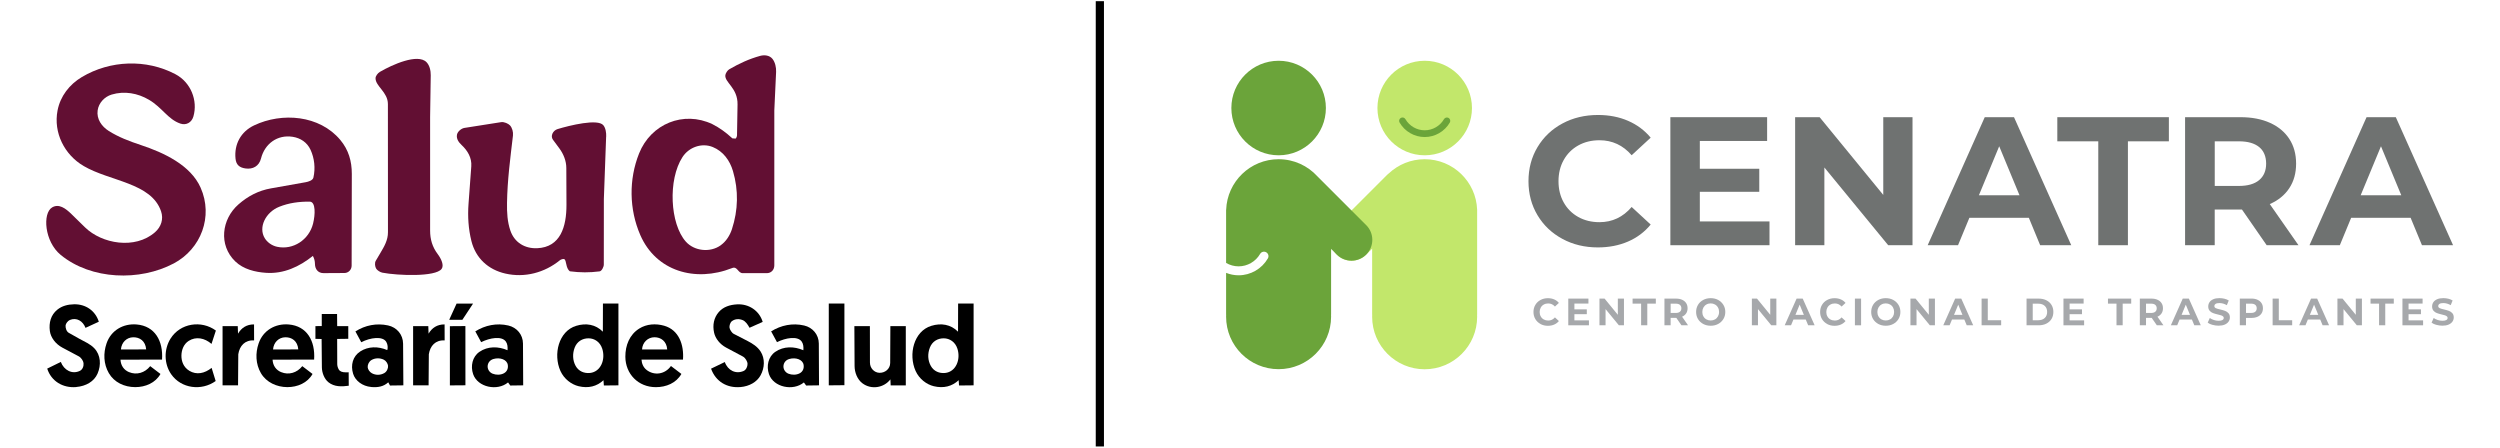
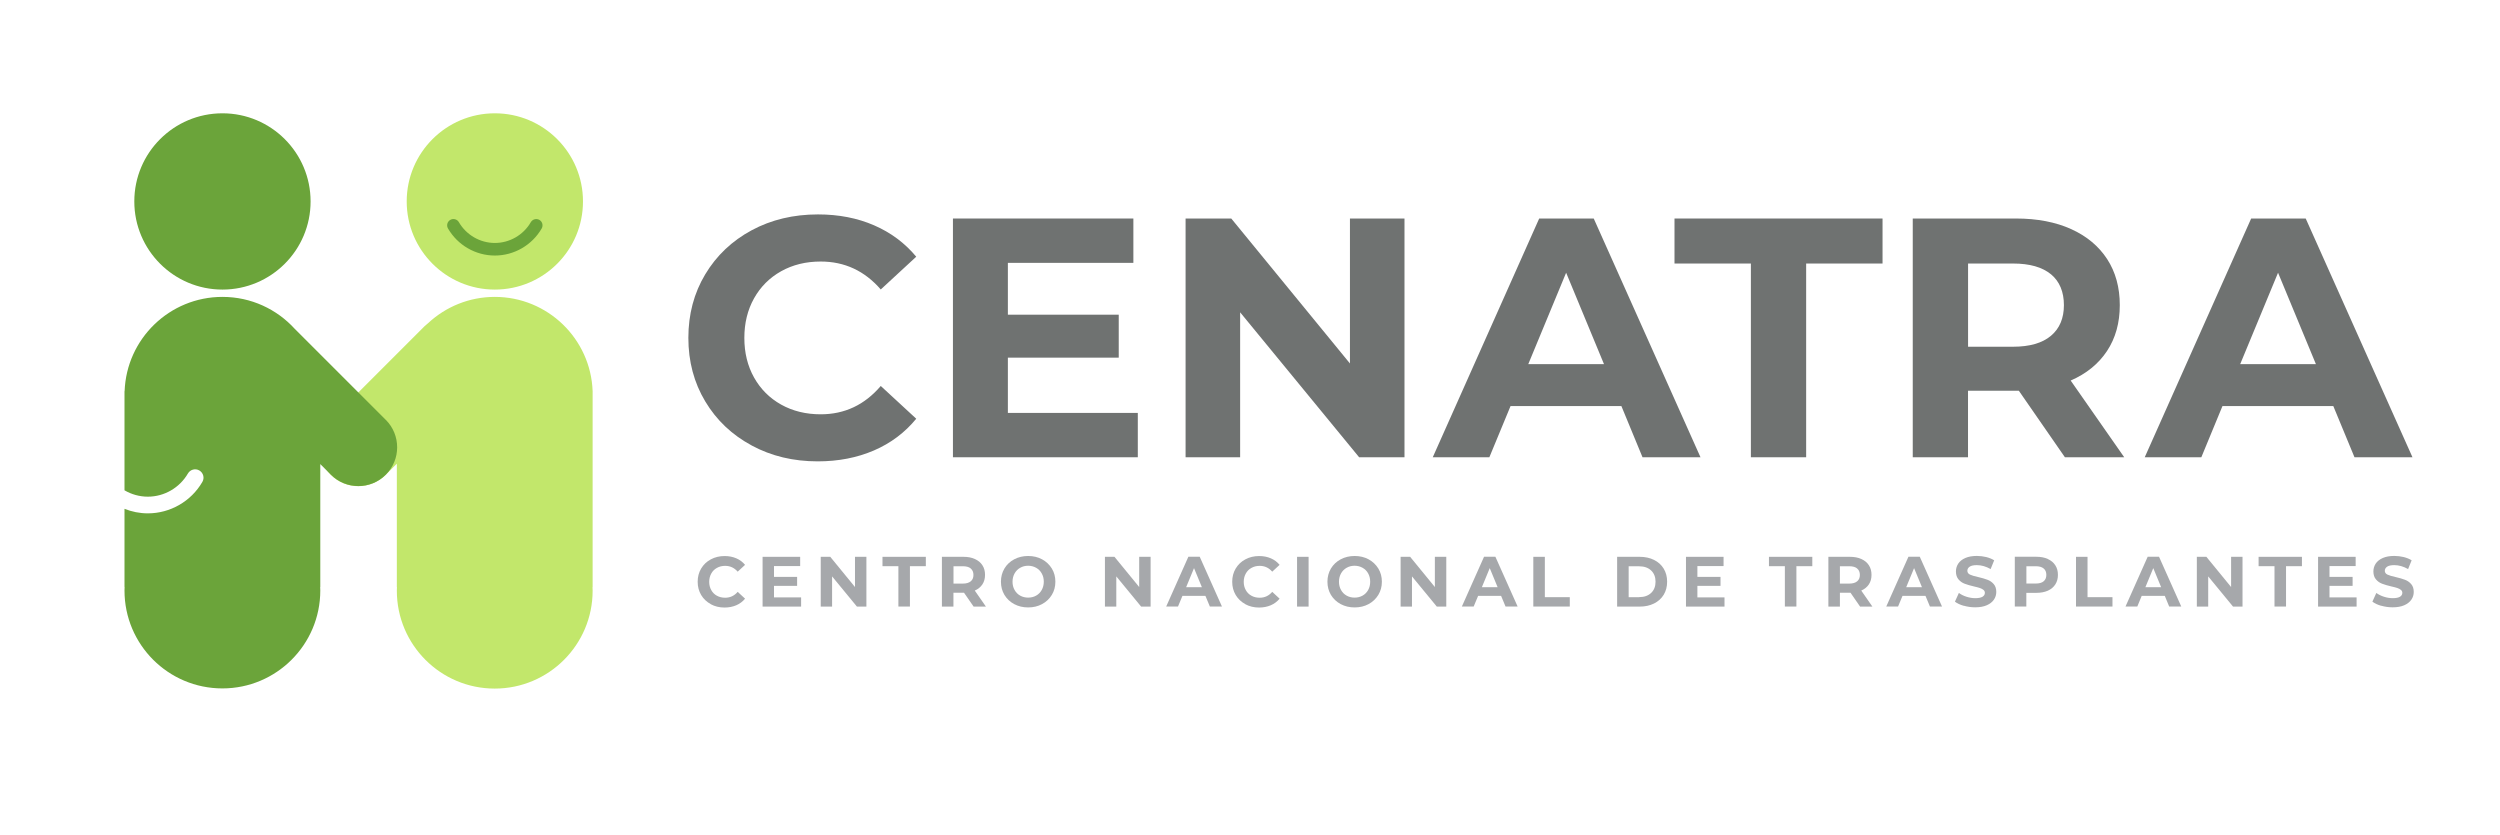
- <svg xmlns="http://www.w3.org/2000/svg" id="Layer_1" data-name="Layer 1" viewBox="0 0 841 150.59">
+ <svg xmlns="http://www.w3.org/2000/svg" id="Layer_1" data-name="Layer 1" viewBox="390 0 451 150.59">
  <defs>
    <style>
      .cls-1 {
        fill: #6ba43a;
      }

      .cls-2 {
        fill: #620f33;
      }

      .cls-3 {
        fill: #a6a8ab;
      }

      .cls-4 {
        fill: #c2e76b;
      }

      .cls-5 {
        stroke: #000;
        stroke-miterlimit: 10;
        stroke-width: 2.76px;
      }

      .cls-5, .cls-6 {
        fill: #6f7271;
      }
    </style>
  </defs>
  <g>
    <g>
      <path class="cls-6" d="M525.6,80.36c-3.55-1.91-6.34-4.55-8.37-7.94-2.03-3.38-3.05-7.21-3.05-11.47s1.02-8.09,3.05-11.47c2.03-3.38,4.82-6.03,8.37-7.94,3.55-1.91,7.54-2.86,11.97-2.86,3.73,0,7.11.66,10.12,1.97,3.02,1.31,5.55,3.2,7.6,5.66l-6.4,5.91c-2.91-3.36-6.52-5.04-10.83-5.04-2.67,0-5.04.58-7.14,1.75-2.09,1.17-3.72,2.8-4.89,4.89-1.17,2.09-1.75,4.47-1.75,7.14s.58,5.05,1.75,7.14c1.17,2.09,2.8,3.72,4.89,4.89,2.09,1.17,4.47,1.75,7.14,1.75,4.31,0,7.92-1.7,10.83-5.11l6.4,5.91c-2.05,2.5-4.59,4.41-7.63,5.72-3.04,1.31-6.42,1.97-10.15,1.97-4.39,0-8.36-.95-11.9-2.86Z" />
      <path class="cls-6" d="M595.26,74.49v8h-33.35v-43.07h32.55v8h-22.64v9.35h20v7.75h-20v9.97h23.44Z" />
      <path class="cls-6" d="M643.37,39.42v43.07h-8.18l-21.47-26.15v26.15h-9.84v-43.07h8.24l21.41,26.15v-26.15h9.84Z" />
      <path class="cls-6" d="M682.5,73.26h-20l-3.82,9.23h-10.21l19.2-43.07h9.84l19.26,43.07h-10.46l-3.81-9.23ZM679.36,65.69l-6.83-16.49-6.83,16.49h13.66Z" />
      <path class="cls-6" d="M705.86,47.54h-13.78v-8.12h37.53v8.12h-13.78v34.95h-9.97v-34.95Z" />
      <path class="cls-6" d="M762.51,82.49l-8.31-12h-9.17v12h-9.97v-43.07h18.64c3.82,0,7.13.64,9.94,1.91,2.81,1.27,4.97,3.08,6.49,5.41,1.52,2.34,2.28,5.11,2.28,8.31s-.77,5.96-2.31,8.28c-1.54,2.32-3.72,4.09-6.55,5.32l9.66,13.84h-10.71ZM759.99,49.48c-1.56-1.29-3.84-1.94-6.83-1.94h-8.12v15.01h8.12c2.99,0,5.27-.66,6.83-1.97,1.56-1.31,2.34-3.16,2.34-5.54s-.78-4.28-2.34-5.57Z" />
      <path class="cls-6" d="M810.93,73.26h-20l-3.81,9.23h-10.21l19.2-43.07h9.84l19.26,43.07h-10.46l-3.82-9.23ZM807.79,65.69l-6.83-16.49-6.83,16.49h13.66Z" />
    </g>
    <g>
      <path class="cls-3" d="M518.23,108.99c-.74-.4-1.32-.95-1.74-1.65-.42-.71-.63-1.5-.63-2.39s.21-1.69.63-2.39c.42-.7,1-1.26,1.74-1.65.74-.4,1.57-.6,2.49-.6.78,0,1.48.14,2.11.41.63.27,1.16.67,1.58,1.18l-1.33,1.23c-.61-.7-1.36-1.05-2.26-1.05-.56,0-1.05.12-1.49.37-.44.24-.78.58-1.02,1.02-.24.44-.37.93-.37,1.49s.12,1.05.37,1.49c.24.44.58.78,1.02,1.02.44.24.93.36,1.49.36.9,0,1.65-.35,2.26-1.06l1.33,1.23c-.43.52-.96.92-1.59,1.19-.63.27-1.34.41-2.12.41-.91,0-1.74-.2-2.48-.6Z" />
      <path class="cls-3" d="M534.52,107.76v1.67h-6.95v-8.98h6.78v1.67h-4.72v1.95h4.17v1.62h-4.17v2.08h4.89Z" />
      <path class="cls-3" d="M546.3,100.45v8.98h-1.71l-4.48-5.45v5.45h-2.05v-8.98h1.72l4.46,5.45v-5.45h2.05Z" />
      <path class="cls-3" d="M552.07,102.14h-2.87v-1.69h7.82v1.69h-2.87v7.28h-2.08v-7.28Z" />
      <path class="cls-3" d="M565.64,109.43l-1.73-2.5h-1.91v2.5h-2.08v-8.98h3.89c.8,0,1.49.13,2.07.4.59.27,1.04.64,1.35,1.13.32.49.47,1.06.47,1.73s-.16,1.24-.48,1.72c-.32.48-.78.85-1.37,1.11l2.01,2.89h-2.23ZM565.12,102.55c-.32-.27-.8-.4-1.42-.4h-1.69v3.13h1.69c.62,0,1.1-.14,1.42-.41.33-.27.49-.66.49-1.15s-.16-.89-.49-1.16Z" />
      <path class="cls-3" d="M572.96,108.98c-.75-.4-1.33-.96-1.76-1.66-.42-.71-.63-1.5-.63-2.38s.21-1.67.63-2.38,1.01-1.26,1.76-1.66c.75-.4,1.59-.6,2.52-.6s1.77.2,2.51.6c.74.4,1.33.96,1.76,1.66s.64,1.5.64,2.38-.21,1.67-.64,2.38c-.43.7-1.01,1.26-1.76,1.66-.74.4-1.58.6-2.51.6s-1.77-.2-2.52-.6ZM576.92,107.45c.43-.24.76-.58,1.01-1.02.24-.44.37-.93.37-1.49s-.12-1.05-.37-1.49c-.24-.44-.58-.78-1.01-1.02-.43-.24-.91-.37-1.44-.37s-1.01.12-1.44.37c-.43.24-.76.58-1.01,1.02-.24.44-.37.93-.37,1.49s.12,1.05.37,1.49c.24.44.58.78,1.01,1.02.43.24.91.36,1.44.36s1.01-.12,1.44-.36Z" />
      <path class="cls-3" d="M597.57,100.45v8.98h-1.71l-4.48-5.45v5.45h-2.05v-8.98h1.72l4.46,5.45v-5.45h2.05Z" />
      <path class="cls-3" d="M607.48,107.5h-4.17l-.8,1.92h-2.13l4-8.98h2.05l4.01,8.98h-2.18l-.8-1.92ZM606.82,105.93l-1.42-3.44-1.42,3.44h2.85Z" />
      <path class="cls-3" d="M614.66,108.99c-.74-.4-1.32-.95-1.74-1.65-.42-.71-.63-1.5-.63-2.39s.21-1.69.63-2.39c.42-.7,1-1.26,1.74-1.65.74-.4,1.57-.6,2.49-.6.78,0,1.48.14,2.11.41.63.27,1.16.67,1.58,1.18l-1.33,1.23c-.61-.7-1.36-1.05-2.26-1.05-.56,0-1.05.12-1.49.37-.44.24-.78.58-1.02,1.02-.24.44-.37.93-.37,1.49s.12,1.05.37,1.49c.24.44.58.78,1.02,1.02.43.24.93.36,1.49.36.9,0,1.65-.35,2.26-1.06l1.33,1.23c-.43.52-.96.92-1.59,1.19-.63.27-1.34.41-2.12.41-.91,0-1.74-.2-2.48-.6Z" />
      <path class="cls-3" d="M623.99,100.45h2.08v8.98h-2.08v-8.98Z" />
      <path class="cls-3" d="M631.86,108.98c-.75-.4-1.33-.96-1.76-1.66-.42-.71-.63-1.5-.63-2.38s.21-1.67.63-2.38c.42-.7,1.01-1.26,1.76-1.66.75-.4,1.59-.6,2.52-.6s1.77.2,2.51.6c.74.4,1.33.96,1.76,1.66.43.7.64,1.5.64,2.38s-.21,1.67-.64,2.38c-.43.7-1.01,1.26-1.76,1.66-.74.4-1.58.6-2.51.6s-1.77-.2-2.52-.6ZM635.81,107.45c.43-.24.76-.58,1.01-1.02.24-.44.36-.93.36-1.49s-.12-1.05-.36-1.49c-.24-.44-.58-.78-1.01-1.02-.43-.24-.91-.37-1.44-.37s-1.01.12-1.44.37c-.43.24-.76.58-1.01,1.02-.24.44-.37.93-.37,1.49s.12,1.05.37,1.49c.24.44.58.78,1.01,1.02.43.24.91.36,1.44.36s1.01-.12,1.44-.36Z" />
      <path class="cls-3" d="M650.91,100.45v8.98h-1.71l-4.48-5.45v5.45h-2.05v-8.98h1.72l4.46,5.45v-5.45h2.05Z" />
      <path class="cls-3" d="M660.82,107.5h-4.17l-.8,1.92h-2.13l4-8.98h2.05l4.01,8.98h-2.18l-.8-1.92ZM660.17,105.93l-1.42-3.44-1.42,3.44h2.85Z" />
      <path class="cls-3" d="M666.61,100.45h2.08v7.28h4.5v1.69h-6.58v-8.98Z" />
      <path class="cls-3" d="M681.73,100.45h4.08c.97,0,1.84.19,2.58.56.75.37,1.33.9,1.74,1.57.41.68.62,1.46.62,2.36s-.21,1.68-.62,2.36c-.42.68-1,1.2-1.74,1.57-.75.37-1.61.56-2.58.56h-4.08v-8.98ZM685.71,107.72c.9,0,1.61-.25,2.15-.75.53-.5.8-1.18.8-2.03s-.27-1.53-.8-2.03c-.54-.5-1.25-.75-2.15-.75h-1.9v5.57h1.9Z" />
      <path class="cls-3" d="M701.1,107.76v1.67h-6.95v-8.98h6.78v1.67h-4.72v1.95h4.17v1.62h-4.17v2.08h4.89Z" />
      <path class="cls-3" d="M711.99,102.14h-2.87v-1.69h7.82v1.69h-2.87v7.28h-2.08v-7.28Z" />
      <path class="cls-3" d="M725.56,109.43l-1.73-2.5h-1.91v2.5h-2.08v-8.98h3.89c.79,0,1.49.13,2.07.4.59.27,1.04.64,1.35,1.13.32.49.47,1.06.47,1.73s-.16,1.24-.48,1.72c-.32.48-.78.85-1.37,1.11l2.01,2.89h-2.23ZM725.03,102.55c-.32-.27-.8-.4-1.42-.4h-1.69v3.13h1.69c.62,0,1.1-.14,1.42-.41.33-.27.49-.66.49-1.15s-.16-.89-.49-1.16Z" />
      <path class="cls-3" d="M737.38,107.5h-4.17l-.8,1.92h-2.13l4-8.98h2.05l4.01,8.98h-2.18l-.8-1.92ZM736.72,105.93l-1.42-3.44-1.42,3.44h2.85Z" />
      <path class="cls-3" d="M744.27,109.29c-.66-.19-1.2-.44-1.6-.75l.71-1.57c.38.28.84.51,1.37.68.53.17,1.06.26,1.59.26.59,0,1.03-.09,1.31-.26.28-.18.42-.41.42-.7,0-.21-.08-.39-.25-.53-.17-.14-.38-.25-.64-.34-.26-.09-.61-.18-1.06-.28-.68-.16-1.24-.32-1.68-.49-.44-.16-.81-.42-1.12-.78-.31-.36-.47-.84-.47-1.44,0-.52.14-.99.42-1.42.28-.42.71-.76,1.28-1.01.57-.25,1.26-.37,2.08-.37.57,0,1.13.07,1.68.2.55.14,1.03.33,1.44.59l-.64,1.58c-.83-.47-1.66-.71-2.49-.71-.58,0-1.01.09-1.29.28-.28.19-.42.44-.42.74s.16.54.48.69c.32.15.81.3,1.47.44.68.16,1.24.32,1.68.49.44.16.81.42,1.12.77.31.35.47.83.47,1.42,0,.51-.14.98-.43,1.4-.29.42-.72.76-1.29,1.01-.57.25-1.27.37-2.09.37-.71,0-1.4-.1-2.06-.29Z" />
      <path class="cls-3" d="M759.43,100.85c.59.27,1.04.64,1.35,1.13.32.49.47,1.06.47,1.73s-.16,1.23-.47,1.72c-.32.49-.77.87-1.35,1.13-.59.26-1.28.39-2.07.39h-1.81v2.47h-2.08v-8.98h3.89c.79,0,1.49.13,2.07.4ZM758.67,104.86c.33-.27.49-.65.49-1.15s-.16-.89-.49-1.16c-.32-.27-.8-.4-1.42-.4h-1.69v3.12h1.69c.62,0,1.1-.13,1.42-.4Z" />
      <path class="cls-3" d="M764.51,100.45h2.08v7.28h4.5v1.69h-6.58v-8.98Z" />
      <path class="cls-3" d="M780.53,107.5h-4.17l-.79,1.92h-2.13l4-8.98h2.05l4.01,8.98h-2.18l-.79-1.92ZM779.87,105.93l-1.42-3.44-1.42,3.44h2.85Z" />
      <path class="cls-3" d="M794.55,100.45v8.98h-1.71l-4.48-5.45v5.45h-2.05v-8.98h1.72l4.46,5.45v-5.45h2.05Z" />
      <path class="cls-3" d="M800.32,102.14h-2.87v-1.69h7.82v1.69h-2.87v7.28h-2.08v-7.28Z" />
      <path class="cls-3" d="M815.13,107.76v1.67h-6.95v-8.98h6.78v1.67h-4.72v1.95h4.17v1.62h-4.17v2.08h4.89Z" />
      <path class="cls-3" d="M819.58,109.29c-.66-.19-1.19-.44-1.6-.75l.71-1.57c.38.28.84.51,1.37.68.53.17,1.06.26,1.59.26.59,0,1.03-.09,1.31-.26.28-.18.42-.41.42-.7,0-.21-.08-.39-.25-.53-.17-.14-.38-.25-.64-.34-.26-.09-.61-.18-1.06-.28-.68-.16-1.24-.32-1.68-.49-.44-.16-.81-.42-1.12-.78s-.47-.84-.47-1.44c0-.52.14-.99.42-1.42.28-.42.71-.76,1.28-1.01.57-.25,1.26-.37,2.08-.37.57,0,1.13.07,1.68.2.55.14,1.03.33,1.44.59l-.64,1.58c-.83-.47-1.66-.71-2.49-.71-.58,0-1.01.09-1.29.28-.28.19-.42.44-.42.74s.16.54.48.69c.32.15.81.3,1.47.44.68.16,1.24.32,1.68.49.44.16.81.42,1.12.77.31.35.47.83.47,1.42,0,.51-.14.98-.43,1.4-.29.42-.72.76-1.29,1.01-.57.25-1.27.37-2.09.37-.71,0-1.4-.1-2.06-.29Z" />
    </g>
    <g>
      <path class="cls-4" d="M495.17,36.34c0,8.78-7.12,15.9-15.9,15.9s-15.9-7.12-15.9-15.9,7.12-15.9,15.9-15.9,15.9,7.12,15.9,15.9ZM496.93,70.57h-.02c-.34-9.45-8.11-17.01-17.65-17.01-4.63,0-8.85,1.79-12,4.71-.23.18-.45.37-.67.58l-16.91,16.91c-2.73,2.73-2.73,7.16,0,9.9,2.73,2.73,7.16,2.73,9.9,0l2.01-2.01v22.26h.02c0,.22-.02.43-.02.65,0,9.76,7.91,17.66,17.66,17.66s17.66-7.91,17.66-17.66c0-.22,0-.43-.02-.65h.02v-35.33Z" />
      <path class="cls-1" d="M487.31,39.67c-.54-.31-1.23-.13-1.55.41-1.34,2.32-3.83,3.75-6.49,3.75s-5.15-1.44-6.49-3.75c-.31-.54-1.01-.73-1.55-.41-.54.31-.73,1.01-.41,1.55,1.74,3.01,4.98,4.88,8.45,4.88s6.71-1.87,8.45-4.88c.31-.54.13-1.23-.41-1.55Z" />
    </g>
    <path class="cls-1" d="M446.03,36.34c0,8.78-7.12,15.9-15.9,15.9s-15.9-7.12-15.9-15.9,7.12-15.9,15.9-15.9,15.9,7.12,15.9,15.9ZM459.61,75.76l-16.44-16.44c-3.23-3.54-7.87-5.76-13.04-5.76-9.54,0-17.31,7.56-17.65,17.01h-.02v17.88c1.26.74,2.71,1.15,4.21,1.15,2.96,0,5.73-1.6,7.23-4.18.42-.72,1.34-.97,2.06-.55.72.42.97,1.34.55,2.06-2.03,3.51-5.8,5.68-9.84,5.68-1.46,0-2.89-.29-4.21-.82v14.09h.02c0,.22-.02.43-.02.65,0,9.76,7.91,17.66,17.66,17.66s17.66-7.91,17.66-17.66c0-.22,0-.43-.02-.65h.02v-22.16l1.92,1.92c2.73,2.73,7.16,2.73,9.9,0h0c2.73-2.73,2.73-7.16,0-9.9Z" />
  </g>
-   <g>
-     <path class="cls-2" d="M58.42,88.63c-11.35,6.02-27.7,5.57-38-2.88-5.51-4.52-6.15-14.04-2.88-15.98,2.27-1.34,4.51.3,6.5,2.25l4.55,4.45c5.69,5.57,16.84,7.53,23.56,1.65,2.05-1.8,2.93-4.41,2.03-7.04-3.29-9.64-17.19-10.04-26.05-15.24-6.46-3.79-10.21-11.2-8.77-18.68.92-4.77,3.97-8.74,8.19-11.25,9.52-5.66,21.61-6.12,31.44-.96,5.22,2.74,7.61,8.88,6.07,14.23-.6,2.08-2.46,3.06-4.4,2.39-4.17-1.43-6.06-5.35-10.52-7.99-3.8-2.25-8.29-3.05-12.57-1.77-2.41.72-4.37,2.82-4.72,5.31-.41,2.92,1.33,5.41,3.75,6.94,3.34,2.1,6.94,3.46,10.72,4.71,7.79,2.58,16.8,6.76,20.17,14.37,4.29,9.67.18,20.59-9.07,25.5Z" />
-     <path class="cls-2" d="M246.28,90.18c-12.47,4.91-25.62,1.01-30.89-11.12-3.77-8.68-3.89-18.72-.4-27.45,3.99-9.98,14.96-14.44,24.65-9.85,2.49,1.27,4.61,2.83,6.73,4.78l1,.08c.28.02.55-.76.56-1.05l.18-10.42c.1-5.61-4.42-7.41-4.1-9.89.08-.58.7-1.61,1.3-1.95,3.34-1.93,6.68-3.49,10.39-4.51,1.47-.4,3.19-.21,4.17,1.02.89,1.13,1.28,2.86,1.21,4.37l-.6,12.95v29.48s0,22.64,0,22.64c0,1.53-1.06,2.63-2.52,2.63h-8.1c-1.62.02-1.79-2.42-3.56-1.72ZM242.47,82.49c1.87-1.35,3.08-3.37,3.74-5.36,2.12-6.45,2.27-13.12.36-19.58-1.05-3.56-3.3-6.67-6.8-8.09-3.71-1.5-8.02.05-10.18,3.38-4.94,7.61-4.22,22.46,1.13,28.45,2.86,3.2,8.2,3.77,11.75,1.21Z" />
-     <path class="cls-2" d="M203.9,46.02l-.76,20.9-.02,22.1c0,.75-.7,2.18-1.41,2.27-3.42.44-6.56.43-9.99-.02-1.52-1.09-1.04-3.75-1.96-4.12-.31-.12-1.12.15-1.39.38-5.2,4.24-11.89,5.98-18.35,4.5-5.8-1.32-10-5.18-11.44-10.96-1.01-4.05-1.28-8.2-.97-12.47l.93-12.63c.21-2.9-1.24-5.31-3.27-7.2-.96-.89-1.81-2.08-1.54-3.48.2-1.03,1.43-2.09,2.51-2.26l12.34-1.94c1.01-.16,2.45.51,2.99,1.1.72.79,1.13,2.21.99,3.41-.9,7.63-1.88,15.02-2,22.71-.05,3.24.12,6.31,1.13,9.26,1.37,4,4.85,6.1,9,5.93,7.86-.32,9.89-7.26,9.87-14.6l-.05-12.37c0-2.41-.96-4.75-2.34-6.61l-2.16-2.92c-.93-1.25,0-3.11,1.56-3.58,4.06-1.23,13.55-3.57,15.4-1.28.77.95,1.01,2.49.95,3.9Z" />
-     <path class="cls-2" d="M79.13,87.93c-5.67-5.49-4.58-14.21,1.09-19.17,3.15-2.76,6.71-4.65,10.92-5.39l11.67-2.07c.91-.16,2.4-.6,2.62-1.56.72-3.17.35-6.48-.96-9.34-1.17-2.53-3.39-3.97-6.01-4.38-5.15-.8-9.39,2.33-10.65,7.28-.66,2.61-2.76,3.72-5.22,3.37-2.07-.29-3.15-1.24-3.36-3.3-.49-4.81,1.76-9.06,6.24-11.19,9.41-4.47,22.01-3.46,29.01,4.9,2.76,3.3,3.88,7.11,3.87,11.43l-.06,30.84c0,1.38-1.07,2.48-2.41,2.49l-7.04.04c-1.8.01-2.87-1.29-2.89-3.11-.01-.84-.18-1.74-.7-2.68-4.55,3.64-9.84,6.1-15.75,5.69-3.65-.25-7.6-1.18-10.36-3.85ZM105.32,75.2c.73-2.94.95-7.35-1.14-7.37-3.58-.03-6.97.42-10.25,1.73-4.58,1.83-7.11,6.93-4.86,10.58.79,1.29,2.29,2.48,4.15,2.88,5.37,1.16,10.73-2.33,12.1-7.81Z" />
-     <path class="cls-2" d="M148.54,90.48c-2.1,2.74-14.74,2.23-19.9,1.25-.79-.15-1.73-.81-2.06-1.31-.45-.66-.6-1.97-.18-2.68l1.59-2.69c1.28-2.16,2.53-4.27,2.52-6.95l-.02-43.08c0-4.05-4.17-5.97-4.16-8.71,0-.7.72-1.7,1.48-2.14,4.14-2.41,12.7-6.27,15.66-3.26,1.07,1.09,1.45,2.88,1.43,4.41l-.21,14.08v38.15c0,3.02.77,5.55,2.55,7.92,1.24,1.65,2.2,3.83,1.3,5.01Z" />
-     <path d="M203.02,127.89c-2.25,2.11-5.08,2.82-8.38,2.03-2.41-.58-4.89-2.42-6.11-5.13-2.5-5.57-.62-13.38,5.29-15.18,3.31-1.01,6.52-.5,8.98,1.97l.03-9.46h5.21s0,27.51,0,27.51l-4.9.05-.13-1.78ZM202.58,117.27c-.7-2.18-2.54-3.46-4.61-3.46-2.06,0-3.86,1.07-4.65,3.14-.76,1.98-.72,4.26.33,6.15.99,1.78,2.86,2.58,4.86,2.36,3.53-.39,5.28-4.44,4.08-8.18Z" />
-     <path d="M322.5,127.89c-2.25,2.11-5.08,2.82-8.38,2.03-2.41-.58-4.89-2.42-6.11-5.13-2.5-5.57-.62-13.38,5.29-15.18,3.31-1.01,6.52-.5,8.98,1.97l.03-9.46h5.21s0,27.51,0,27.51l-4.9.05-.13-1.78ZM322.06,117.27c-.7-2.18-2.54-3.46-4.61-3.46-2.06,0-3.86,1.07-4.65,3.14s-.72,4.26.33,6.15c.99,1.78,2.86,2.58,4.86,2.36,3.53-.39,5.28-4.44,4.08-8.18Z" />
-     <path d="M25.65,130.21c-4.54.38-8.42-2-9.77-6.21l4.58-2.25c1.05,2.8,3.83,4.27,6.42,3,.93-.45,1.33-1.6,1.22-2.62-.08-.72-.78-1.82-1.61-2.26l-5.49-2.92c-2.32-1.23-3.94-3.41-4.23-5.59-.37-2.85.35-5.4,2.47-7.15,1.6-1.32,3.62-1.81,5.69-1.85,3.85-.08,7.15,2.14,8.31,5.87l-4.48,2.06c-.84-2.26-2.97-3.61-5.27-2.65-.69.29-1.38,1.24-1.43,1.84-.07.83.3,2.04,1.06,2.47l3.61,2.03c1.71.96,3.62,1.72,4.99,3.17,2.19,2.29,2.34,5.66,1.1,8.52-1.15,2.66-3.89,4.24-7.18,4.52Z" />
-     <path d="M249.14,130.2c-4.58.42-8.39-1.86-9.94-6.18l4.62-2.23c1.04,2.88,3.74,4.14,6.32,3.01.86-.37,1.35-1.5,1.33-2.4-.01-.78-.7-2-1.57-2.47l-5.66-3.02c-2.09-1.12-3.58-3.05-4.01-4.96-.58-2.6-.09-5.06,1.56-6.97,1.53-1.77,3.75-2.45,6.07-2.59,4.02-.26,7.58,2.12,8.71,5.9l-4.43,1.97c-.65-1.2-1.41-2.2-2.27-2.56-1.28-.53-2.59-.45-3.66.34-.56.41-.91,1.53-.8,2.21.1.62.76,1.72,1.42,2.06l4.68,2.41c1.66.86,3.3,1.89,4.35,3.52,1.53,2.38,1.4,5.51-.03,8.07-1.23,2.2-3.72,3.63-6.71,3.9Z" />
-     <path d="M225.71,123.12l3.51,2.67c-1.74,3.07-5.11,4.46-8.62,4.45-5.86-.01-10.19-4.39-10.23-10.24-.02-3.78,1.38-7.41,4.67-9.47,2.5-1.57,5.57-1.76,8.4-.95,4.95,1.42,6.68,6.4,6.32,11.39h-13.96c.07,1.3.62,2.65,1.75,3.51,2.53,1.93,6.13,1.5,8.16-1.36ZM224.45,117.55c-.2-2.78-2.13-4.11-4.3-4.1s-4.03,1.68-4.17,4.12l8.47-.02Z" />
-     <path d="M43.41,125.18c2.54,1.06,5.32.26,7.12-2.01l3.45,2.63c-1.67,2.99-5.05,4.45-8.52,4.43-3.61-.02-7.03-1.57-8.85-4.71-1.78-3.06-1.9-6.72-.76-10.02,1.5-4.36,5.6-6.73,10.12-6.35,6.17.52,8.96,5.57,8.54,11.82l-13.98.02c.11,2.04,1.19,3.49,2.88,4.2ZM49.17,117.54c-.22-2.84-2.17-4.14-4.41-4.08-2.12.05-3.89,1.67-4.08,4.11l8.49-.03Z" />
-     <path d="M94.57,125.18c2.54,1.06,5.32.26,7.12-2.01l3.45,2.63c-1.67,2.99-5.05,4.45-8.52,4.43s-7.03-1.57-8.85-4.71c-1.78-3.06-1.9-6.72-.76-10.02,1.5-4.36,5.6-6.73,10.12-6.35,6.17.52,8.96,5.57,8.54,11.82l-13.98.02c.11,2.04,1.19,3.49,2.88,4.2ZM100.34,117.54c-.22-2.84-2.17-4.14-4.41-4.08-2.12.05-3.89,1.67-4.08,4.11l8.49-.03Z" />
-     <path d="M124.86,130.18c-2.93-.26-5.33-2.07-6.07-4.44-.9-2.9-.12-5.9,2.42-7.53,2.68-1.72,5.97-1.76,9.07-.44.25-.72.18-1.88-.34-2.76-1.18-2.03-5.43-1.45-8.41.12l-1.97-3.64c3.3-2.1,7.12-2.85,10.97-2.02,2.93.63,5.05,3.05,5.07,6.17l.09,13.99-4.49.06-.59-1.08c-1.6,1.46-3.51,1.78-5.76,1.58ZM129.27,125.51c.87-.49,1.35-1.62,1.27-2.46-.07-.72-.67-1.68-1.41-2.04-1.32-.65-2.91-.63-4.16.1-.83.48-1.33,1.53-1.28,2.41.04.72.66,1.64,1.41,2.04,1.26.68,2.8.72,4.17-.05Z" />
-     <path d="M270.43,128.65c-3.61,3-10.23,1.65-11.75-2.79-.92-2.7-.27-5.84,2.11-7.49,2.85-1.97,6.4-1.88,9.46-.55.09-1.05,0-2.11-.54-2.89-1.37-2.02-5.47-1.26-8.33.17l-1.97-3.63c3.31-2.07,7.21-2.88,11.11-1.97,2.82.65,4.91,3.03,4.93,6.06l.07,14.07-4.34.06-.75-1.04ZM269.01,125.58c1.14-.61,1.5-1.74,1.32-2.85-.28-1.77-2.61-2.61-4.84-1.96-1.24.36-1.93,1.39-1.94,2.49-.01,1.01.62,2.03,1.68,2.45,1.15.46,2.62.48,3.78-.13Z" />
-     <path d="M170.91,128.65c-3.61,3-10.23,1.65-11.75-2.79-.92-2.7-.27-5.84,2.11-7.49,2.85-1.97,6.4-1.88,9.46-.55.09-1.05,0-2.11-.54-2.89-1.37-2.02-5.47-1.26-8.33.17l-1.97-3.63c3.31-2.07,7.21-2.88,11.11-1.97,2.82.65,4.91,3.03,4.93,6.06l.07,14.07-4.34.06-.75-1.04ZM169.5,125.58c1.14-.61,1.5-1.74,1.32-2.85-.28-1.77-2.61-2.61-4.84-1.96-1.24.36-1.93,1.39-1.94,2.49-.01,1.01.62,2.03,1.68,2.45,1.15.46,2.62.48,3.78-.13Z" />
-     <path d="M304.71,109.7v19.94s-5.09.02-5.09.02l-.09-2.04c-2.18,2.85-6.44,3.57-9.42,1.31-1.71-1.3-2.62-3.61-2.63-5.81l-.07-13.42h5.22s.02,12.26.02,12.26c0,1.94,1.48,3.39,3.17,3.45,1.83.07,3.63-1.25,3.64-3.31l.06-12.4h5.2Z" />
-     <path d="M63.67,124.73c2.47,1.48,5.16.9,7.52-.98l1.36,4.43c-4.76,3.41-11.6,2.55-14.96-2.28-2.44-3.51-2.48-8.38-.23-11.98,3.27-5.23,10.38-6.29,15.26-2.72l-1.47,4.49c-2.31-2.01-5.25-2.57-7.68-1.01-1.7,1.09-2.41,3.06-2.44,4.93-.03,1.94.73,3.96,2.65,5.11Z" />
-     <path d="M117.29,125.24l.03,4.52c-2.4.34-4.86.4-6.83-1.16-1.38-1.1-2.19-3.19-2.21-5.02l-.09-9.54-2.08-.05v-4.28s2.13-.03,2.13-.03v-4.04s5.15-.02,5.15-.02l.04,4.08h3.73s0,4.27,0,4.27l-3.74.05.03,8.58c0,.68.41,1.77.86,2.12.65.51,1.48.58,2.99.52Z" />
-     <polygon points="284.06 129.58 278.8 129.63 278.8 102.11 284.06 102.11 284.06 129.58" />
-     <path d="M80.08,129.63h-5.21s0-19.93,0-19.93h5.11s.09,2.54.09,2.54c1.14-1.94,2.9-3.13,5.39-3.11l.02,5.38c-3.1-.17-4.88,1.82-5.32,4.66l-.08,10.46Z" />
-     <path d="M144.18,129.63h-5.21s0-19.93,0-19.93h5.11s.09,2.54.09,2.54c1.14-1.94,2.9-3.13,5.39-3.11l.02,5.38c-3.1-.17-4.88,1.82-5.32,4.66l-.08,10.46Z" />
-     <polygon points="156.57 129.61 151.34 129.65 151.34 109.73 156.56 109.69 156.57 129.61" />
-     <polygon points="155.55 107.57 151.11 107.58 153.6 102.12 159.13 102.14 155.55 107.57" />
-   </g>
-   <line class="cls-5" x1="369.99" y1=".4" x2="369.99" y2="150.19" />
</svg>
